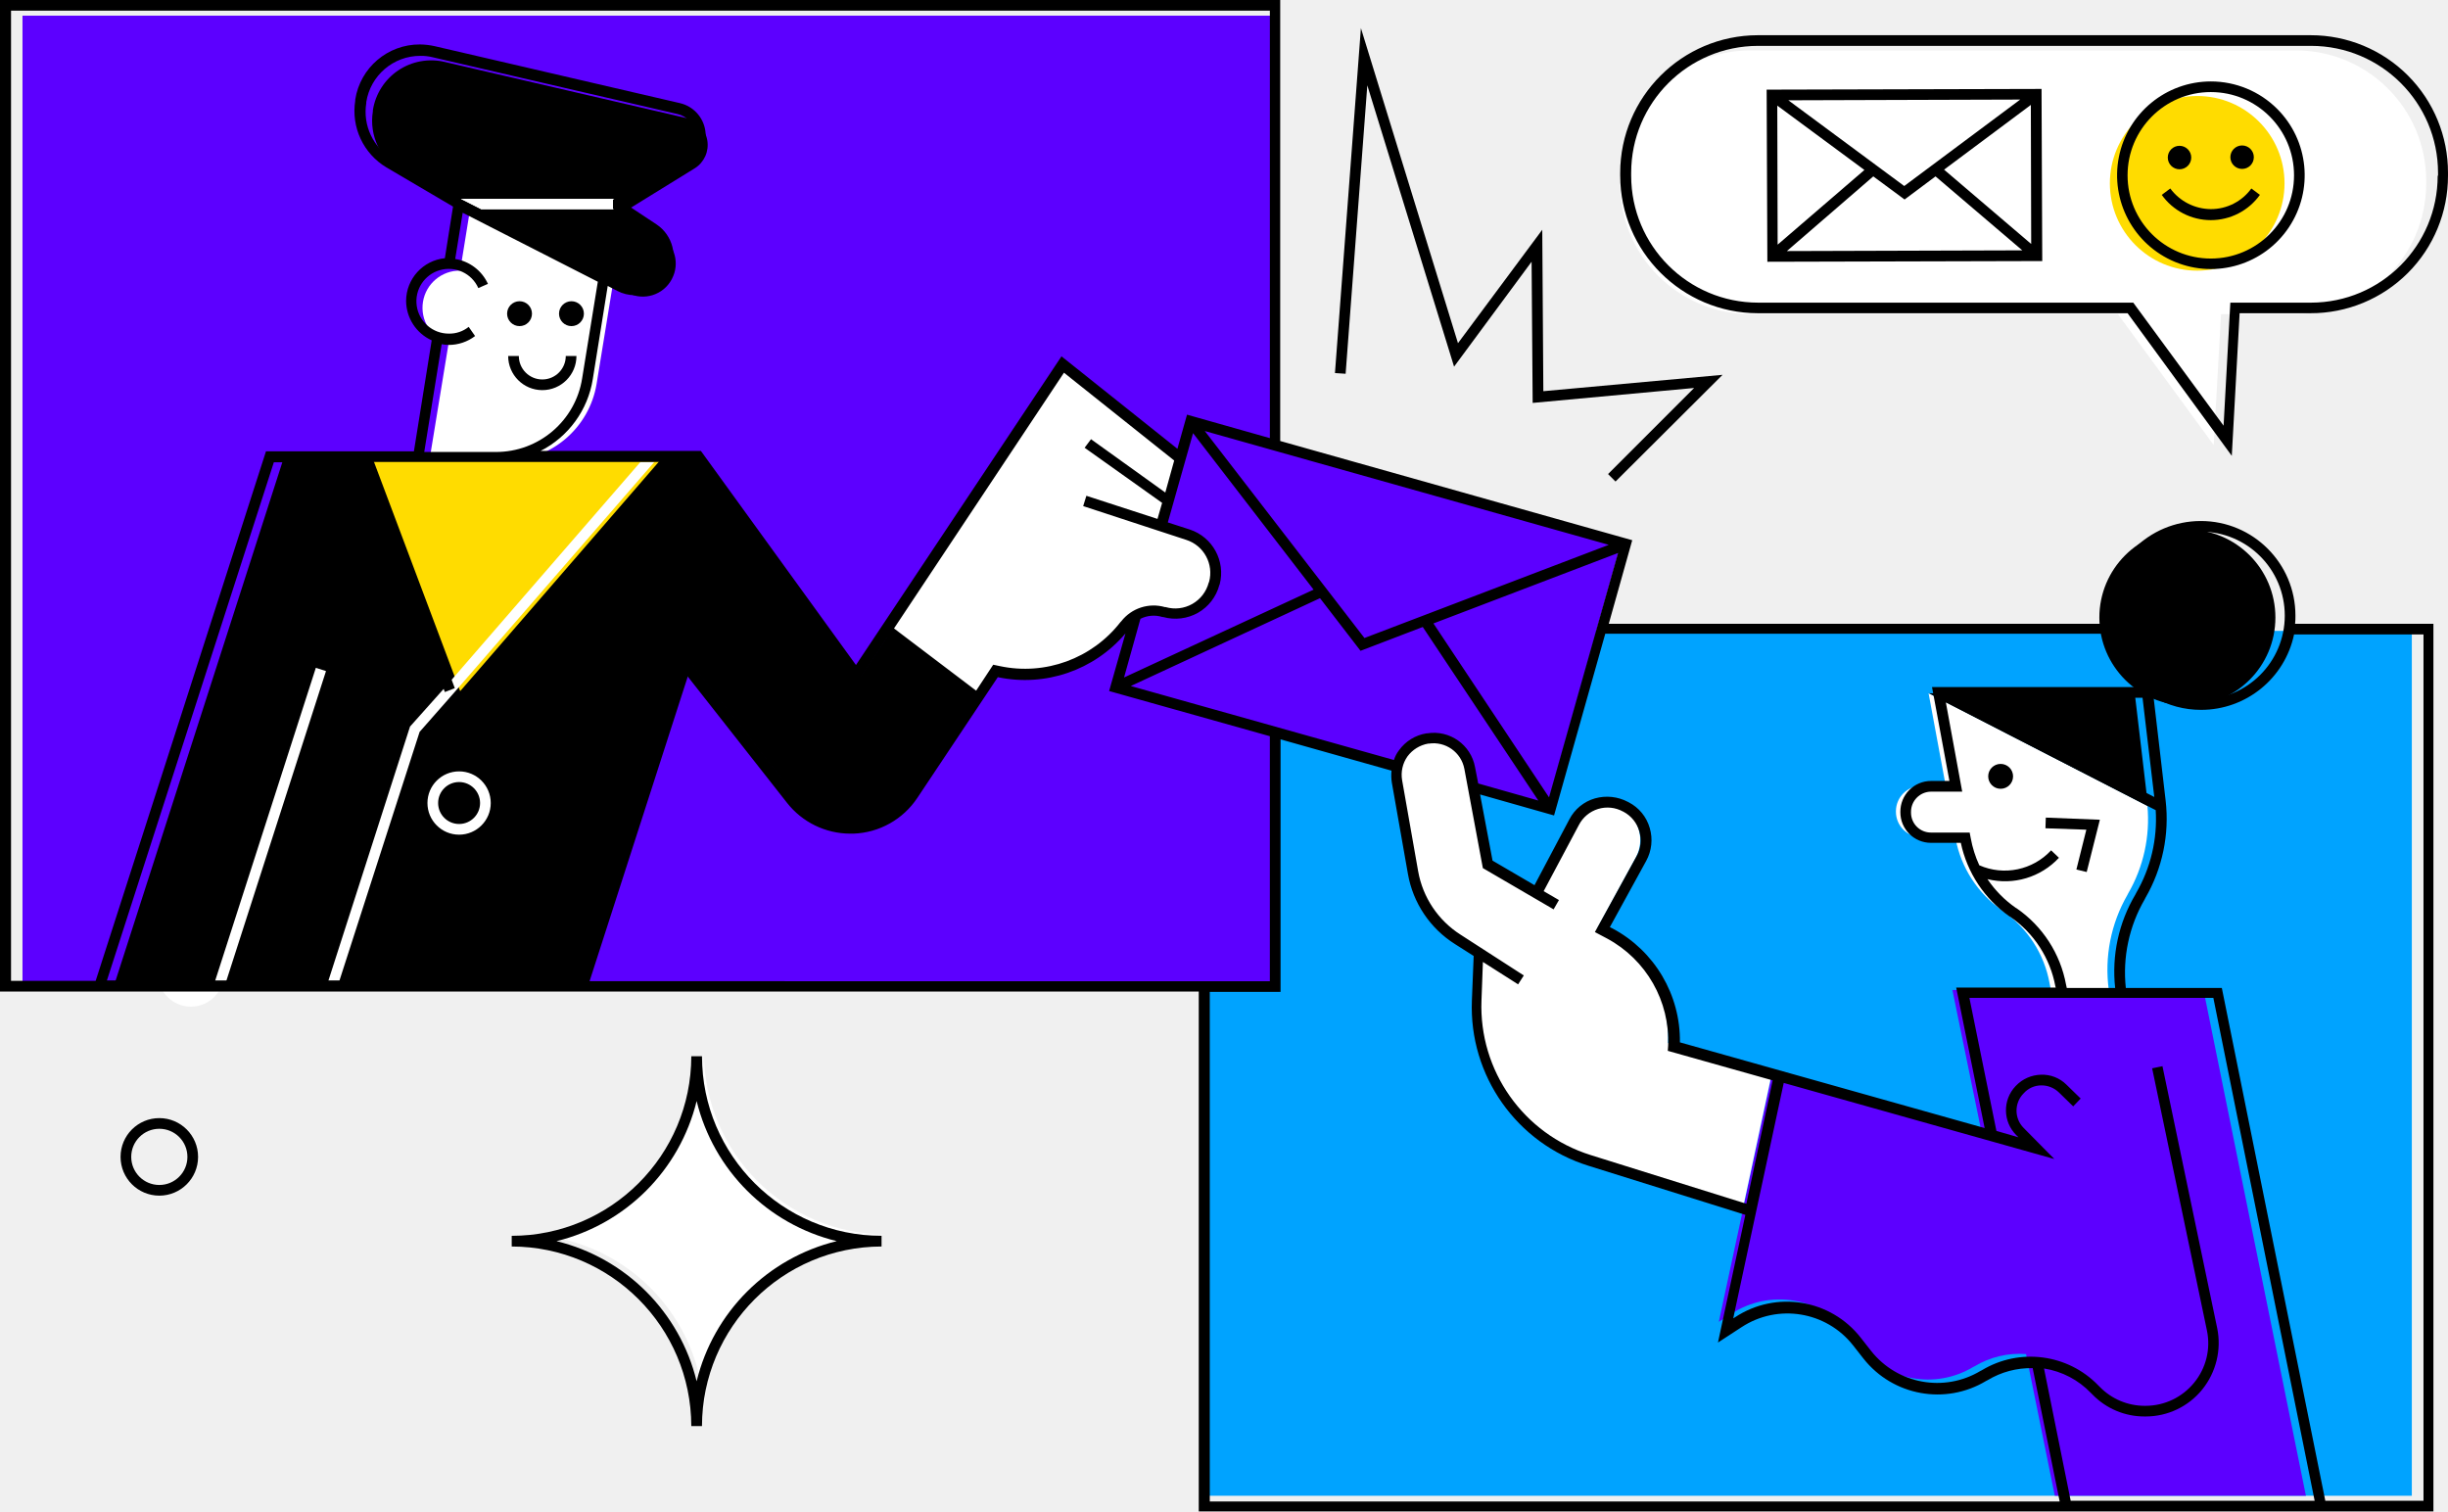
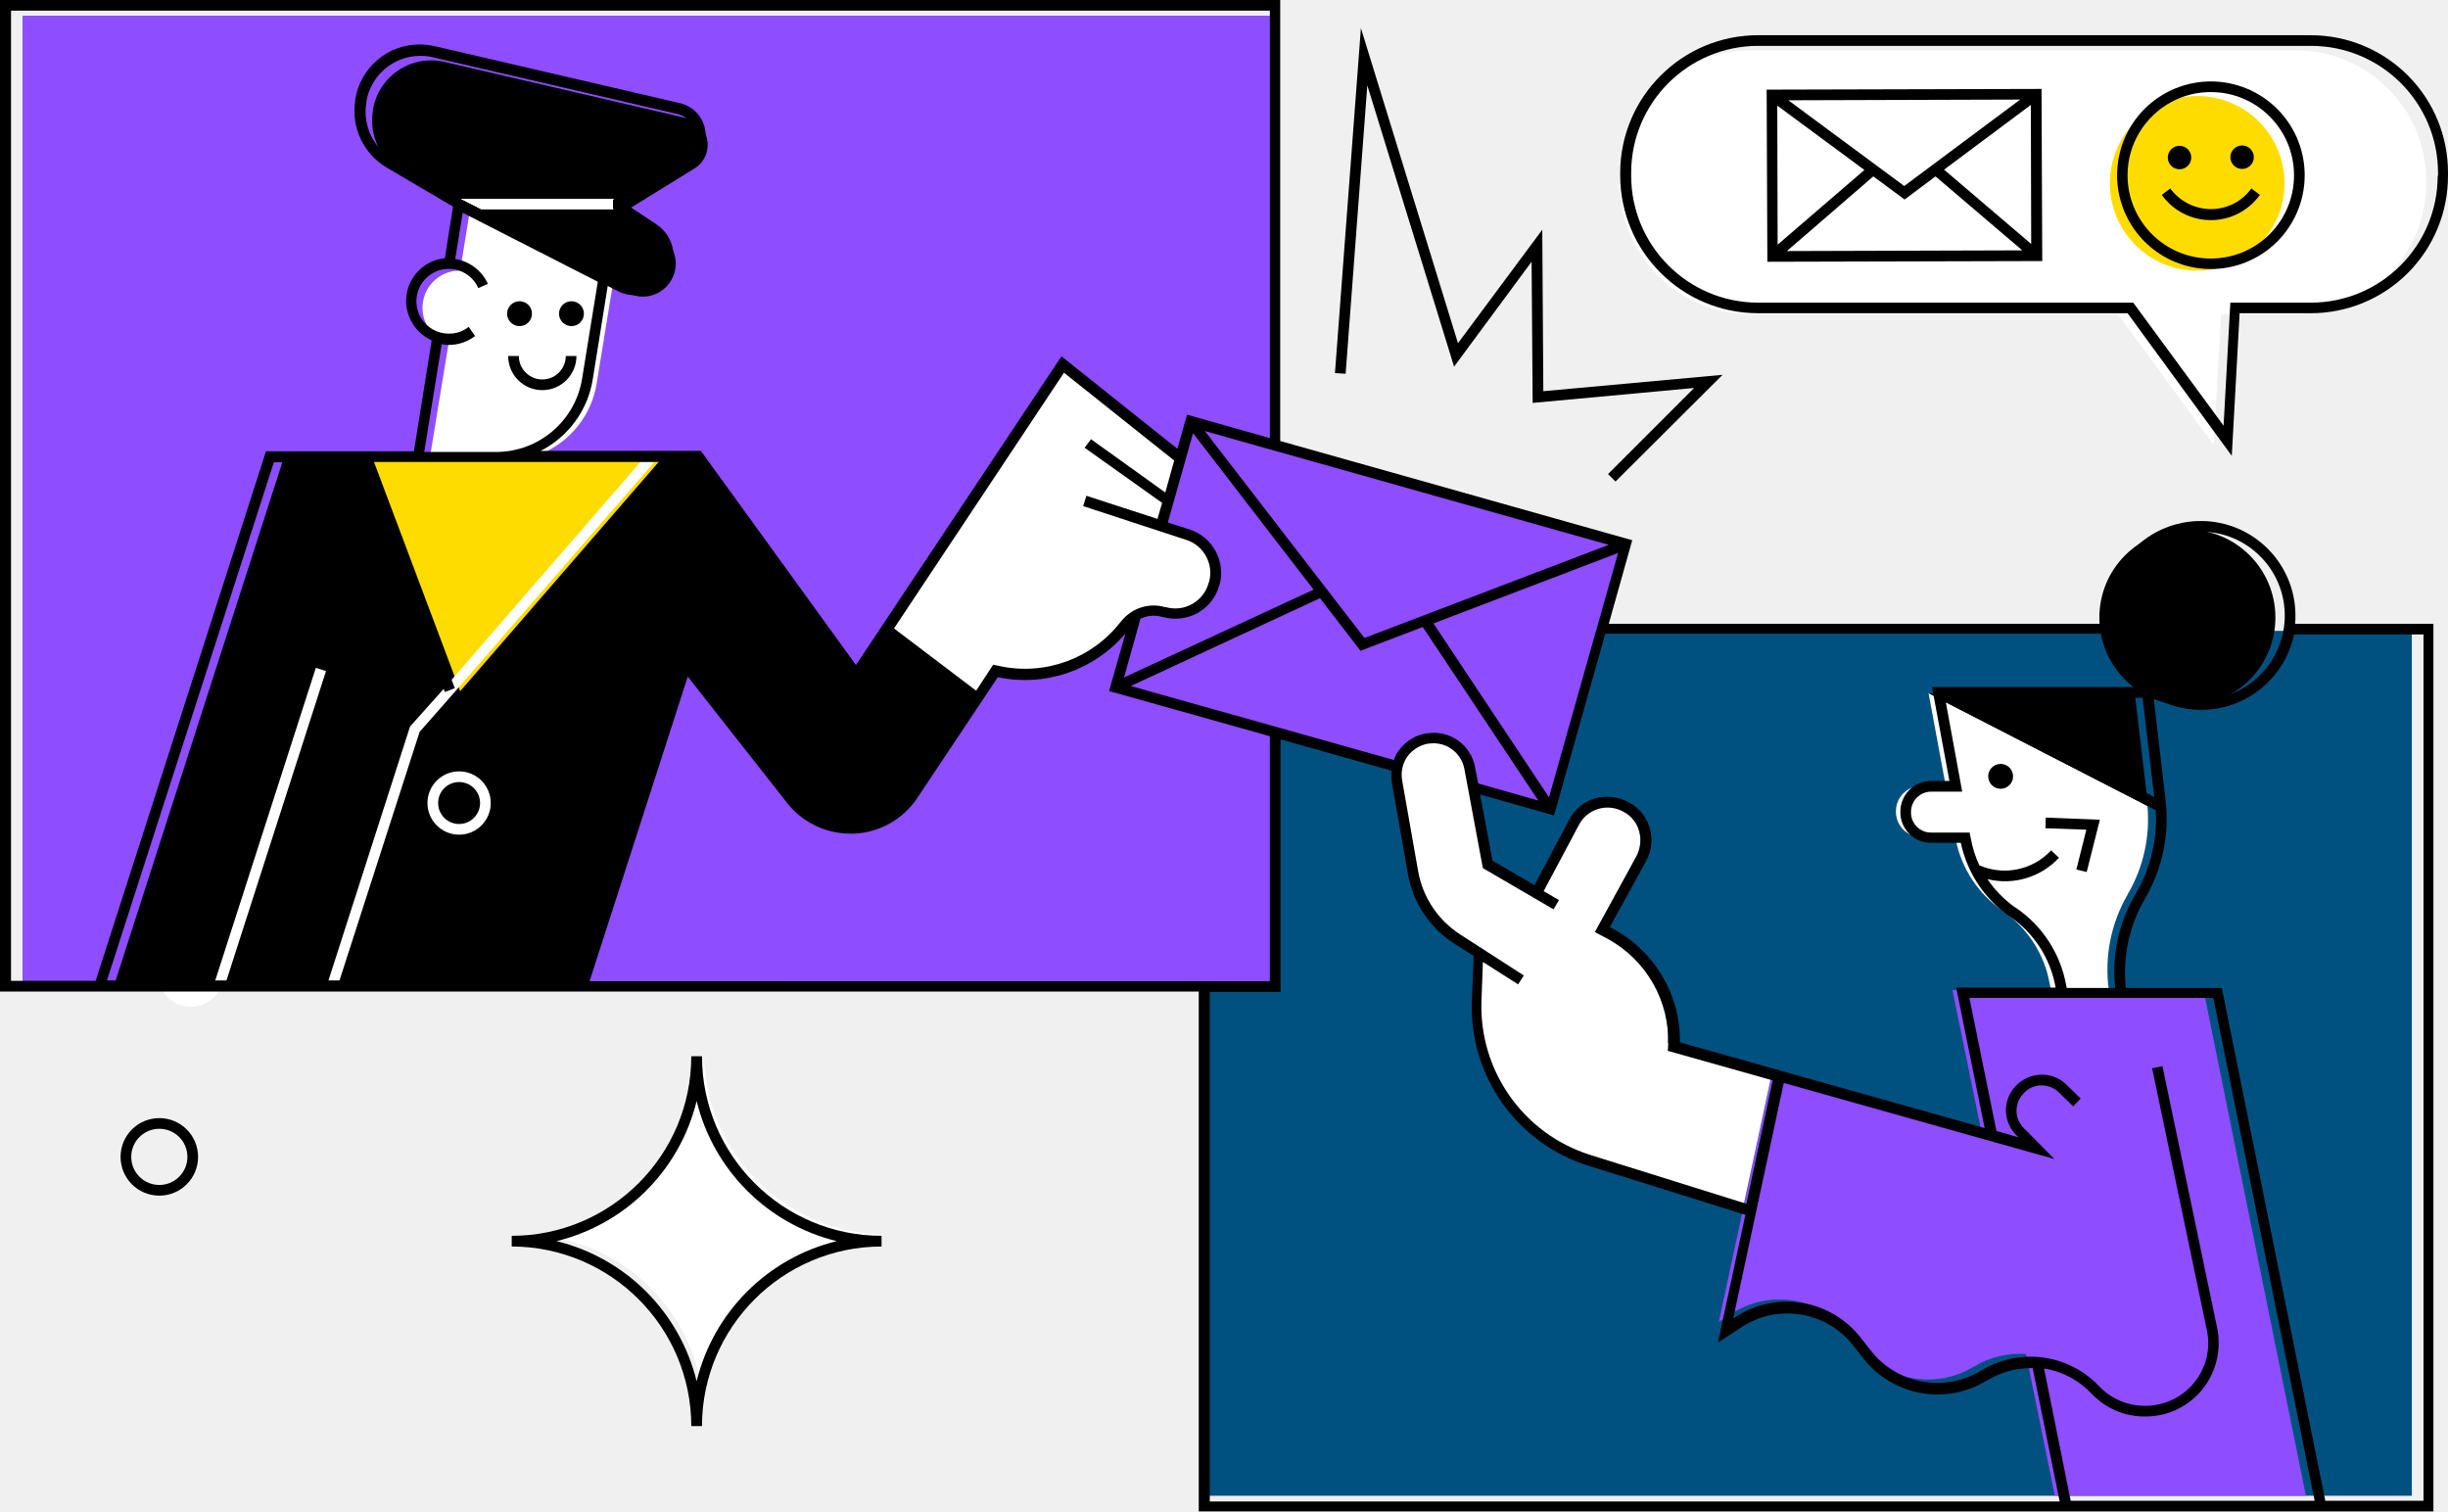
<svg xmlns="http://www.w3.org/2000/svg" width="500" height="308.686" viewBox="0 0 500 308.686">
  <circle cx="6.733" cy="6.733" r="6.733" transform="translate(32.253 192.127)" fill="#fff" />
-   <path d="M147.715,135.21H394.267V311.85H147.715Z" transform="translate(98.345 -6.367)" fill="#00a3ff" />
-   <path d="M214.018,72.865,267.24,72.7l.1,32.521-53.224.169Z" transform="translate(146.358 -51.636)" fill="#52bbef" />
+   <path d="M147.715,135.21H394.267V311.85H147.715Z" transform="translate(98.345 -6.367)" fill="#005180" />
+   <path d="M214.018,72.865,267.24,72.7l.1,32.521-53.224.169Z" transform="translate(146.358 -51.636)" fill="#8e4dff" />
  <path d="M334.934,66.452H223.555A26.688,26.688,0,0,0,196.908,93.1v.572a26.688,26.688,0,0,0,26.641,26.647h75.069l19.555,26.724,1.5-26.724h15.257A26.688,26.688,0,0,0,361.58,93.671V93.1a26.642,26.642,0,0,0-26.652-26.647Z" transform="translate(133.968 -56.158)" fill="#fff" />
  <circle cx="17.836" cy="17.836" r="17.836" transform="translate(430.938 19.607)" fill="#ffdc00" />
-   <path d="M7.665,62.339H263.386V259.9H7.665Z" transform="translate(-3.07 -59.136)" fill="#5c00ff" />
-   <path d="M137.337,164.514l15.095-53.569,87.628,24.69L224.965,189.2Z" transform="translate(90.83 -23.938)" fill="#5c00ff" />
+   <path d="M7.665,62.339H263.386V259.9H7.665Z" transform="translate(-3.07 -59.136)" fill="#8e4dff" />
+   <path d="M137.337,164.514l15.095-53.569,87.628,24.69L224.965,189.2Z" transform="translate(90.83 -23.938)" fill="#8e4dff" />
  <path d="M141.275,222.351a37.264,37.264,0,0,0-37.241,37.241,37.264,37.264,0,0,0-37.241-37.241,37.265,37.265,0,0,0,37.241-37.241A37.265,37.265,0,0,0,141.275,222.351Z" transform="translate(39.746 29.767)" fill="#fff" />
-   <path d="M328.53,281.043H277.242l-5.872-28.938a17.831,17.831,0,0,0-10.531,2.507l-.286.143a17.976,17.976,0,0,1-23.352-4.3l-2.069-2.65a17.978,17.978,0,0,0-23.926-3.94l-2.586,1.648,5.084-23.638.072-.431,5.8-27L262.2,206.405l-5.874-28.653h51.288Z" transform="translate(142.449 24.439)" fill="#5c00ff" />
+   <path d="M328.53,281.043H277.242l-5.872-28.938a17.831,17.831,0,0,0-10.531,2.507l-.286.143a17.976,17.976,0,0,1-23.352-4.3l-2.069-2.65a17.978,17.978,0,0,0-23.926-3.94l-2.586,1.648,5.084-23.638.072-.431,5.8-27L262.2,206.405l-5.874-28.653h51.288Z" transform="translate(142.449 24.439)" fill="#8e4dff" />
  <circle cx="17.979" cy="17.979" r="17.979" transform="translate(428.79 108.141)" />
  <path d="M277.015,183.509l-.143.288a30.58,30.58,0,0,0-3.793,19.41v.072H261.259l-.286-1.5a22.742,22.742,0,0,0-9.526-14.684l-.143-.143a23.024,23.024,0,0,1-9.528-14.684l-.072-.286h-6.947a5.183,5.183,0,0,1-5.159-5.159v-.143a5.183,5.183,0,0,1,5.159-5.157h5.016L236.265,142.6l44.7,22.993a30.14,30.14,0,0,1-3.947,17.916Z" transform="translate(157.641 -1.016)" fill="#fff" />
  <path d="M100.591,98.549l7.521,5.014a6.678,6.678,0,0,1,2.221,8.671l-.071.143a6.688,6.688,0,0,1-8.883,2.793L69,98.612,55.036,90.376a12.069,12.069,0,0,1-5.8-12.321V77.84a12.047,12.047,0,0,1,14.684-9.884l49.352,11.467a5.629,5.629,0,0,1,1.724,10.243l-14.4,8.883" transform="translate(26.921 -55.304)" />
  <path d="M195.446,163.668l-12.893,19.34a15.2,15.2,0,0,1-24.569,1l-21.56-27.36-20.988,65.109H18.591L52.9,115.1h86.315l31.8,43.909,6.09-9.169Z" transform="translate(4.842 -20.928)" />
  <path d="M176.646,148.281l-.071.143a8.1,8.1,0,0,1-10.029,5.731l-.143-.072a7.414,7.414,0,0,0-7.736,2.507l-.143.143a25.712,25.712,0,0,1-25.357,9.31l-.645-.143-3.724,5.588-18.266-13.9L145.994,104.3,169.7,123.138l-3.881,13.61,5.372,1.791A8.019,8.019,0,0,1,176.646,148.281Z" transform="translate(71.42 -28.75)" fill="#fff" />
  <path d="M72.127,136.393A18.764,18.764,0,0,0,90.608,120.7L93.9,100.5,64.677,85.6,62.745,97.562a7.586,7.586,0,0,0-2.364,14.828l-3.94,24.072h15.69Z" transform="translate(31.245 -42.292)" fill="#fff" />
  <path d="M49.252,115.06l17.693,47.062L107.7,115.06H49.252Z" transform="translate(27.044 -20.959)" fill="#ffdc00" />
  <path d="M247.414,216.091l-5.8,27.005-32.519-10.172a32.466,32.466,0,0,1-22.707-32.233l.359-9.528-4.3-2.721a19.714,19.714,0,0,1-9.026-13.467L170.2,156.637a7.414,7.414,0,0,1,6.16-8.595h.145a7.383,7.383,0,0,1,8.379,5.945l3.653,19.483,9.814,5.66,7.586-14.183a7.6,7.6,0,0,1,10.386-3.081l.143.072a7.659,7.659,0,0,1,3.079,10.386l-7.807,14.326,1.5.788A24.31,24.31,0,0,1,226.133,210v.143Z" transform="translate(114.545 2.863)" fill="#fff" />
  <path d="M278.2,165.6l-44.7-23h42.047l2.586,21.919c-.009.367.064.724.064,1.083Z" transform="translate(160.471 -1.016)" />
  <path d="M30.338,204.3l20.824-64.714,2.074.667L32.414,204.97Z" transform="translate(13.348 -3.196)" fill="#fff" />
  <path d="M62.1,164.782a6.464,6.464,0,1,1,6.466-6.464,6.464,6.464,0,0,1-6.466,6.464Zm0-10.75a4.284,4.284,0,1,0,4.287,4.281,4.293,4.293,0,0,0-4.287-4.281Z" transform="translate(31.668 5.686)" fill="#fff" />
  <path d="M90.713,86.063l.291.145H63.766l-3.995-2.033-.217-.145H91l-.291.217Z" transform="translate(34.505 -43.429)" fill="#fff" />
  <path d="M46.135,221.246H43.883l16.705-52,7.264-8.136,39.8-45.9h2.833L69.448,162.487l-6.9,7.845L46.135,221.246Z" transform="translate(23.157 -20.855)" fill="#fff" />
  <path d="M214.285,71.161l.145,35.153,56.145-.145-.145-35.153Zm28.1,19.683L218.716,73.335l47.355-.147Zm-8.134-3.276-17.722,15.253-.072-28.4Zm1.815,1.309,6.391,4.721,6.319-4.721L266.5,103.983l-48.083.145ZM250.523,87.5l17.722-13.219.072,28.4Z" transform="translate(146.551 -52.853)" />
  <circle cx="2.541" cy="2.541" r="2.541" transform="translate(406.086 156.014)" />
  <circle cx="2.397" cy="2.397" r="2.397" transform="translate(455.548 29.707)" />
  <circle cx="2.397" cy="2.397" r="2.397" transform="translate(442.765 29.779)" />
  <path d="M67.378,102.65H65.2a6.972,6.972,0,1,0,13.945,0H76.964a4.793,4.793,0,1,1-9.586,0Z" transform="translate(38.593 -29.945)" />
  <path d="M169.753,75.5l17.722,57.452,15.833-21.426.219,28.834,32.974-3.05L218.926,154.89l1.524,1.524,21.862-21.79-36.605,3.341-.219-32.974-17.214,23.169L168.446,63.809l-5.3,70.453,2.179.145L169.753,75.5Z" transform="translate(109.517 -58.071)" />
  <path d="M104.479,185.6H102.3A36.724,36.724,0,0,1,65.62,222.274v2.179A36.764,36.764,0,0,1,102.3,261.133h2.179a36.764,36.764,0,0,1,36.679-36.679v-2.179A36.724,36.724,0,0,1,104.479,185.6Zm-1.09,66.379a38.986,38.986,0,0,0-28.621-28.621,38.986,38.986,0,0,0,28.621-28.621,38.986,38.986,0,0,0,28.621,28.621,38.986,38.986,0,0,0-28.621,28.621Z" transform="translate(38.897 30.122)" />
  <path d="M27.2,192.927a7.917,7.917,0,1,0,7.917,7.917,7.917,7.917,0,0,0-7.917-7.917Zm0,13.655a5.738,5.738,0,1,1,5.738-5.738,5.738,5.738,0,0,1-5.738,5.738Z" transform="translate(5.341 35.428)" />
  <path d="M473.767,187.878a13.479,13.479,0,0,0,.072-1.671,19.32,19.32,0,1,0-38.64,0,12.359,12.359,0,0,0,.073,1.671H333.588l4.793-17.069-71.9-20.264V60.481H5v202.5H249.843V369.167H502.022V187.878Zm-19.247-18.812a17.141,17.141,0,1,1-17.141,17.141,17.141,17.141,0,0,1,17.141-17.141Zm-17.505,93.188h-9.878l-.145-.653a24.281,24.281,0,0,0-10.1-15.617l-.145-.072a22.352,22.352,0,0,1-5.81-5.883,15.024,15.024,0,0,0,14.6-4.359l-1.6-1.524a12.919,12.919,0,0,1-14.671,3.05,23.275,23.275,0,0,1-1.743-5.517l-.219-1.162h-7.916a4.06,4.06,0,0,1-4.067-4.067V226.3a4.122,4.122,0,0,1,4.067-4.138h6.391l-3.341-18.231L445.3,225.941a30,30,0,0,1-3.995,16.924l-.146.29a30.8,30.8,0,0,0-4.14,19.1Zm-31.522-59.269h37.116l2.4,20.266Zm30.143-12.931a19.6,19.6,0,0,0,6.319,10.75H399.61l3.559,19.174h-3.776a6.262,6.262,0,0,0-6.247,6.319v.072a6.247,6.247,0,0,0,6.247,6.247h6.1a24.553,24.553,0,0,0,9.952,15.034l.145.072a22.107,22.107,0,0,1,9.224,14.236l.072.219H404.55l5.81,28.69-62.241-17.505a25.959,25.959,0,0,0-13.728-23.241l-.581-.291,7.414-13.51a8.793,8.793,0,0,0,.728-6.753,8.54,8.54,0,0,0-4.286-5.229l-.145-.074a9.138,9.138,0,0,0-6.755-.726,8.538,8.538,0,0,0-5.229,4.286l-7.119,13.436-8.569-5.012-2.543-13.509,15.107,4.285,10.46-37.114H435.646ZM303.3,251.359a19.348,19.348,0,0,1-8.643-12.931l-3.276-18.593a6.516,6.516,0,0,1,1.09-4.867,6.69,6.69,0,0,1,4.214-2.614h.145a6.416,6.416,0,0,1,7.264,5.157l3.776,20.264,14.453,8.426,1.09-1.9-3.122-1.816,7.19-13.509a6.584,6.584,0,0,1,9.007-2.759l.145.072a6.517,6.517,0,0,1,3.2,3.995,6.59,6.59,0,0,1-.581,5.084l-8.5,15.471,2.469,1.307a23.729,23.729,0,0,1,12.493,21.934l-.072,1.017,21.426,6.034-5.374,25.2-31.812-9.952a31.809,31.809,0,0,1-22.291-31.593l.29-7.845,7.191,4.576,1.162-1.815Zm-60.938-88.176-.945,3.276-14.526-4.722-.653,2.107,21.062,6.9a7.069,7.069,0,0,1,4.655,8.571l-.074.145a7.069,7.069,0,0,1-8.793,5.012h-.145a8.388,8.388,0,0,0-8.935,2.905l-.145.145a24.705,24.705,0,0,1-24.622,9.007l-1.379-.29-3.486,5.3L187.6,188.826,222.315,136.6l22.512,17.936-1.816,6.536L227.84,150.181l-1.309,1.743Zm-4.431,23.678a6.005,6.005,0,0,1,4.5-.362h.145a9.38,9.38,0,0,0,7.119-.872,9.243,9.243,0,0,0,4.357-5.666l.072-.145a9.338,9.338,0,0,0-6.1-11.186l-4.5-1.452,5.157-18.231L273.3,180.905l-38.714,17.94Zm36.679-4.212,8.276,10.75,12.71-4.867L319.2,223.976l-12.276-3.486-.653-3.341a8.548,8.548,0,0,0-9.733-6.9h-.145a8.565,8.565,0,0,0-5.665,3.486,6.3,6.3,0,0,0-1.017,1.962l-53.747-15.109Zm46.776,40.674-23.607-35.517,37.7-14.381Zm12.2-51.569-49.9,19.029L251.078,148.51ZM7.252,260.872V62.66H264.369v87.3l-16.922-4.793-1.962,6.972-23.678-18.884L179.828,196.3l-31.669-43.721H115.4a19.943,19.943,0,0,0,10.676-14.671l3.05-19.029,1.962,1.016a7.586,7.586,0,0,0,3.559.872,7.836,7.836,0,0,0,6.9-4.138l.078-.084a7.819,7.819,0,0,0-2.541-10.241l-6.247-4.138,13.147-8.276a6.79,6.79,0,0,0-2.107-12.345L93.829,69.922a14.629,14.629,0,0,0-3.05-.362A13.293,13.293,0,0,0,77.56,80.817v.214a13.428,13.428,0,0,0,6.391,13.655l13.581,7.988-1.671,10.538a8.812,8.812,0,0,0-7.916,8.716,8.917,8.917,0,0,0,5.229,8.062l-3.633,22.662H59.329L24.538,260.8H7.252Zm93.478-133.634a6.273,6.273,0,0,1-4.067,1.379,6.61,6.61,0,1,1,6.035-9.3l1.962-.862a8.909,8.909,0,0,0-6.683-5.084l1.526-9.441,27.6,14.09-3.2,19.735A17.807,17.807,0,0,1,106.25,152.79H91.65l3.559-22.009a9.655,9.655,0,0,0,1.453.147,8.878,8.878,0,0,0,5.374-1.816Zm29.788-23.978,7.414,4.867a5.641,5.641,0,0,1,1.888,7.414l-.072.145a5.748,5.748,0,0,1-5.012,2.978,6.179,6.179,0,0,1-2.541-.581l-28.85-14.748L99.35,101.3l-.219-.145L85.186,92.947a11.162,11.162,0,0,1-5.376-11.4v-.219a11.167,11.167,0,0,1,11.035-9.441,9.774,9.774,0,0,1,2.541.29l50.05,11.612a4.578,4.578,0,0,1,1.379,8.352l-14.31,9.007-.291.145v1.816ZM26.79,260.872,60.928,154.9H78.141l17.721,46.919,2.034-.791L80.466,154.824h66.676l32.829,45.322,6.391-9.655L203.14,203.2,190.648,221.94a14.31,14.31,0,0,1-23.171.945l-21.5-27.31,2.686-8.352-2.105-.653-23.9,74.157H26.79Zm98.2,0,20.184-62.6,20.555,26.148a16.453,16.453,0,0,0,12.931,6.319h.653a16.369,16.369,0,0,0,13.074-7.336L208.8,198.781a26.9,26.9,0,0,0,26.076-8.934l-3.341,11.767,32.829,9.224v50.043ZM252.095,366.988V263.052h14.457V211.483l22.662,6.391a9.357,9.357,0,0,0,.072,2.471l3.276,18.593a21.274,21.274,0,0,0,9.655,14.381l3.778,2.4-.364,9.079a33.928,33.928,0,0,0,23.824,33.774l32.031,10.022-5.593,26.076,4.793-3.124a17.081,17.081,0,0,1,22.807,3.705l2.107,2.688a19.255,19.255,0,0,0,25.057,4.576l.291-.147a17.121,17.121,0,0,1,9.224-2.469l5.517,27.241H252.095Zm175.841,0-5.447-27.019a16.917,16.917,0,0,1,9.588,5.012l.29.29a14.772,14.772,0,0,0,10.678,4.5h.217a14.85,14.85,0,0,0,11.552-5.518,15.141,15.141,0,0,0,3.051-12.492l-11.186-53.529-2.107.434L455.759,332.2a12.657,12.657,0,0,1-2.616,10.676,12.788,12.788,0,0,1-9.878,4.721h-.217a12.805,12.805,0,0,1-9.152-3.849l-.291-.291a19.259,19.259,0,0,0-23.822-3.122l-.291.145a17.2,17.2,0,0,1-22.3-4.067l-2.105-2.688a19.176,19.176,0,0,0-25.712-4.212l-.364.217,10.314-48.081L424.6,297.191l-6.247-6.319a5.019,5.019,0,0,1-.072-7.047l.072-.072a4.792,4.792,0,0,1,3.559-1.6,5.1,5.1,0,0,1,3.631,1.453l2.905,2.833,1.526-1.6-2.905-2.833a7,7,0,0,0-5.229-2.033,7.324,7.324,0,0,0-5.084,2.252l-.072.072a7.167,7.167,0,0,0,.145,10.022l.436.436-4.5-1.307-5.517-27.165h49.828l20.688,102.7Zm71.979,0H479.941L458.805,262.253h-19.61a29.726,29.726,0,0,1,3.85-18.086l.145-.29a32.312,32.312,0,0,0,4.138-19.9l-2.469-21.136a19.12,19.12,0,0,0,9.733,2.616,19.4,19.4,0,0,0,18.966-15.4h26.438V366.988Z" transform="translate(-5 -60.481)" />
  <circle cx="2.541" cy="2.541" r="2.541" transform="translate(114.179 61.521)" />
  <circle cx="2.541" cy="2.541" r="2.541" transform="translate(103.574 61.521)" />
  <path d="M253.631,167.935l2.107.507,2.688-10.676-11.04-.436-.074,2.179,8.353.29-2.034,8.136Z" transform="translate(170.467 9.651)" />
  <path d="M271.108,87.02a10.386,10.386,0,0,1-8.276-4.212l-1.743,1.307a12.319,12.319,0,0,0,20.047,0l-1.743-1.307a10.188,10.188,0,0,1-8.284,4.212Z" transform="translate(180.444 -44.314)" />
  <path d="M337.979,64.651H225.035a28.178,28.178,0,0,0-28.1,28.1v.581a28.178,28.178,0,0,0,28.1,28.1h75.538l21.281,29.126,1.6-29.126h14.459a28.021,28.021,0,0,0,28.1-28.1v-.581a28.022,28.022,0,0,0-28.036-28.1Zm25.929,28.69a25.916,25.916,0,0,1-25.862,25.931H321.558L320.179,144.4,301.73,119.272H225.108a25.947,25.947,0,0,1-25.929-25.931V92.76A25.945,25.945,0,0,1,225.108,66.83H338.051A25.945,25.945,0,0,1,363.98,92.76v.581Z" transform="translate(133.985 -57.461)" />
  <path d="M274.954,70.128a19.157,19.157,0,1,0,13.565,5.611A19.176,19.176,0,0,0,274.954,70.128Zm0,36.171a17,17,0,1,1,17-17A17,17,0,0,1,274.954,106.3Z" transform="translate(176.598 -53.496)" />
</svg>
